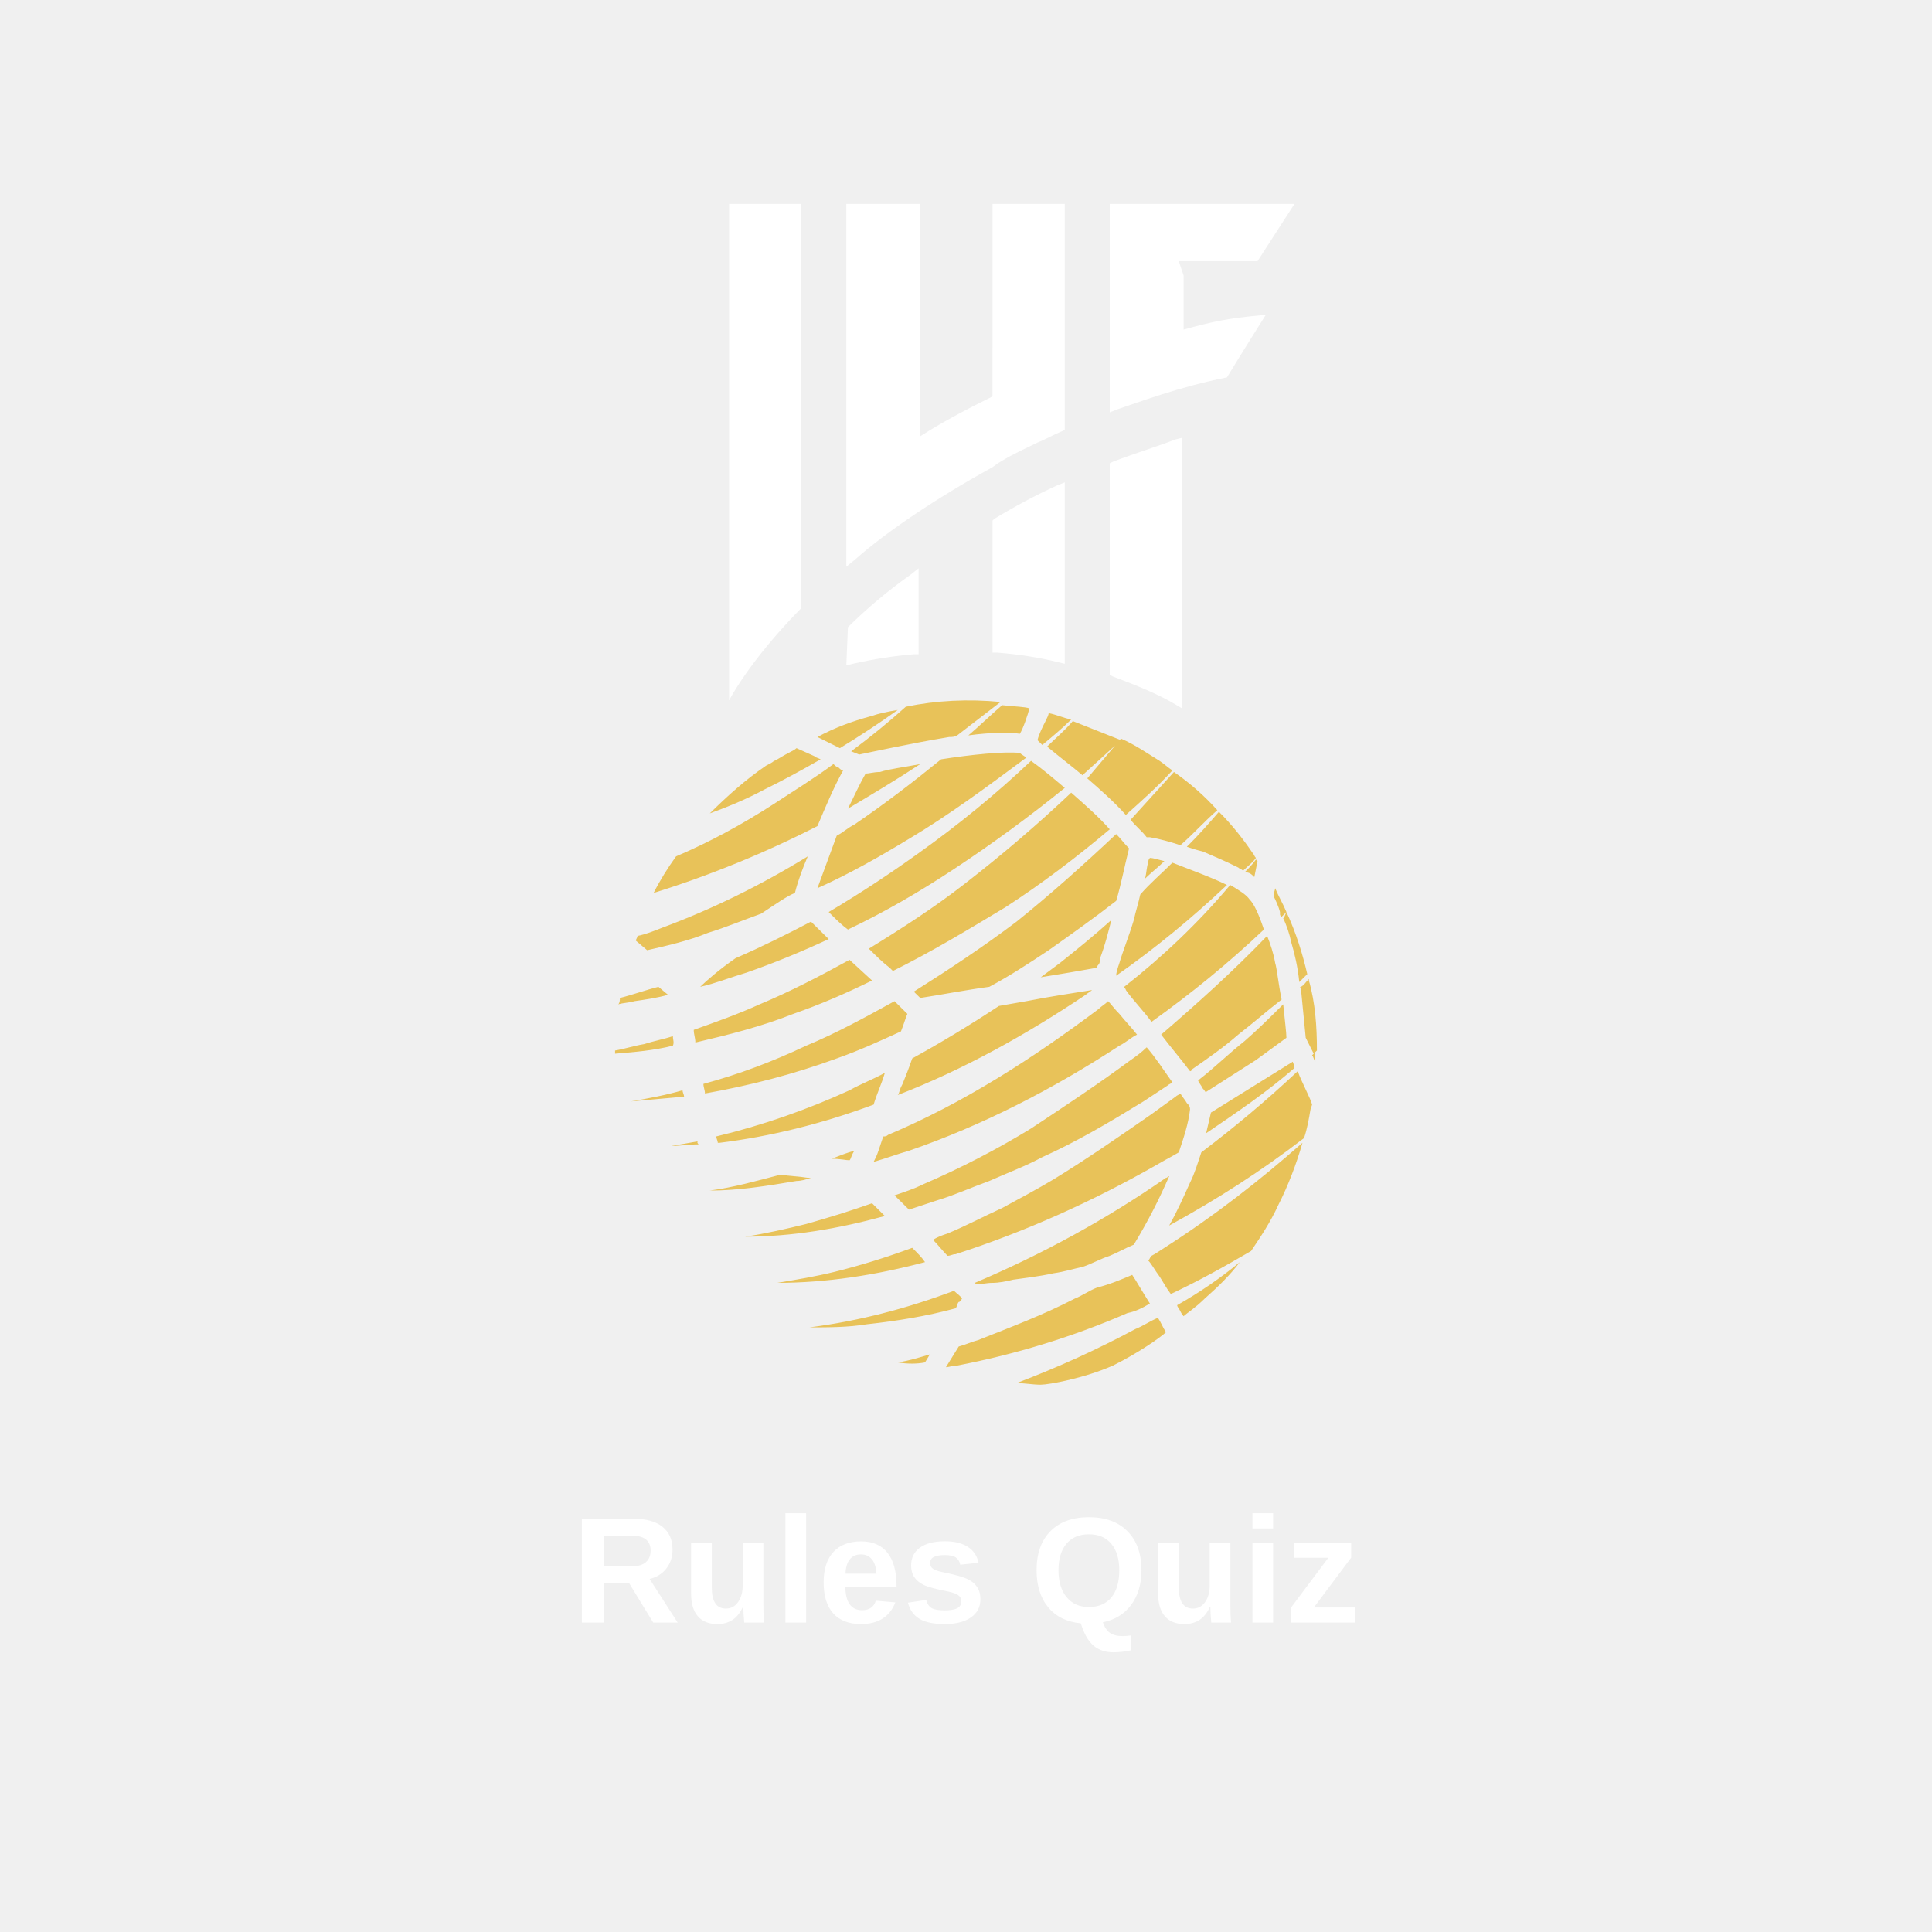
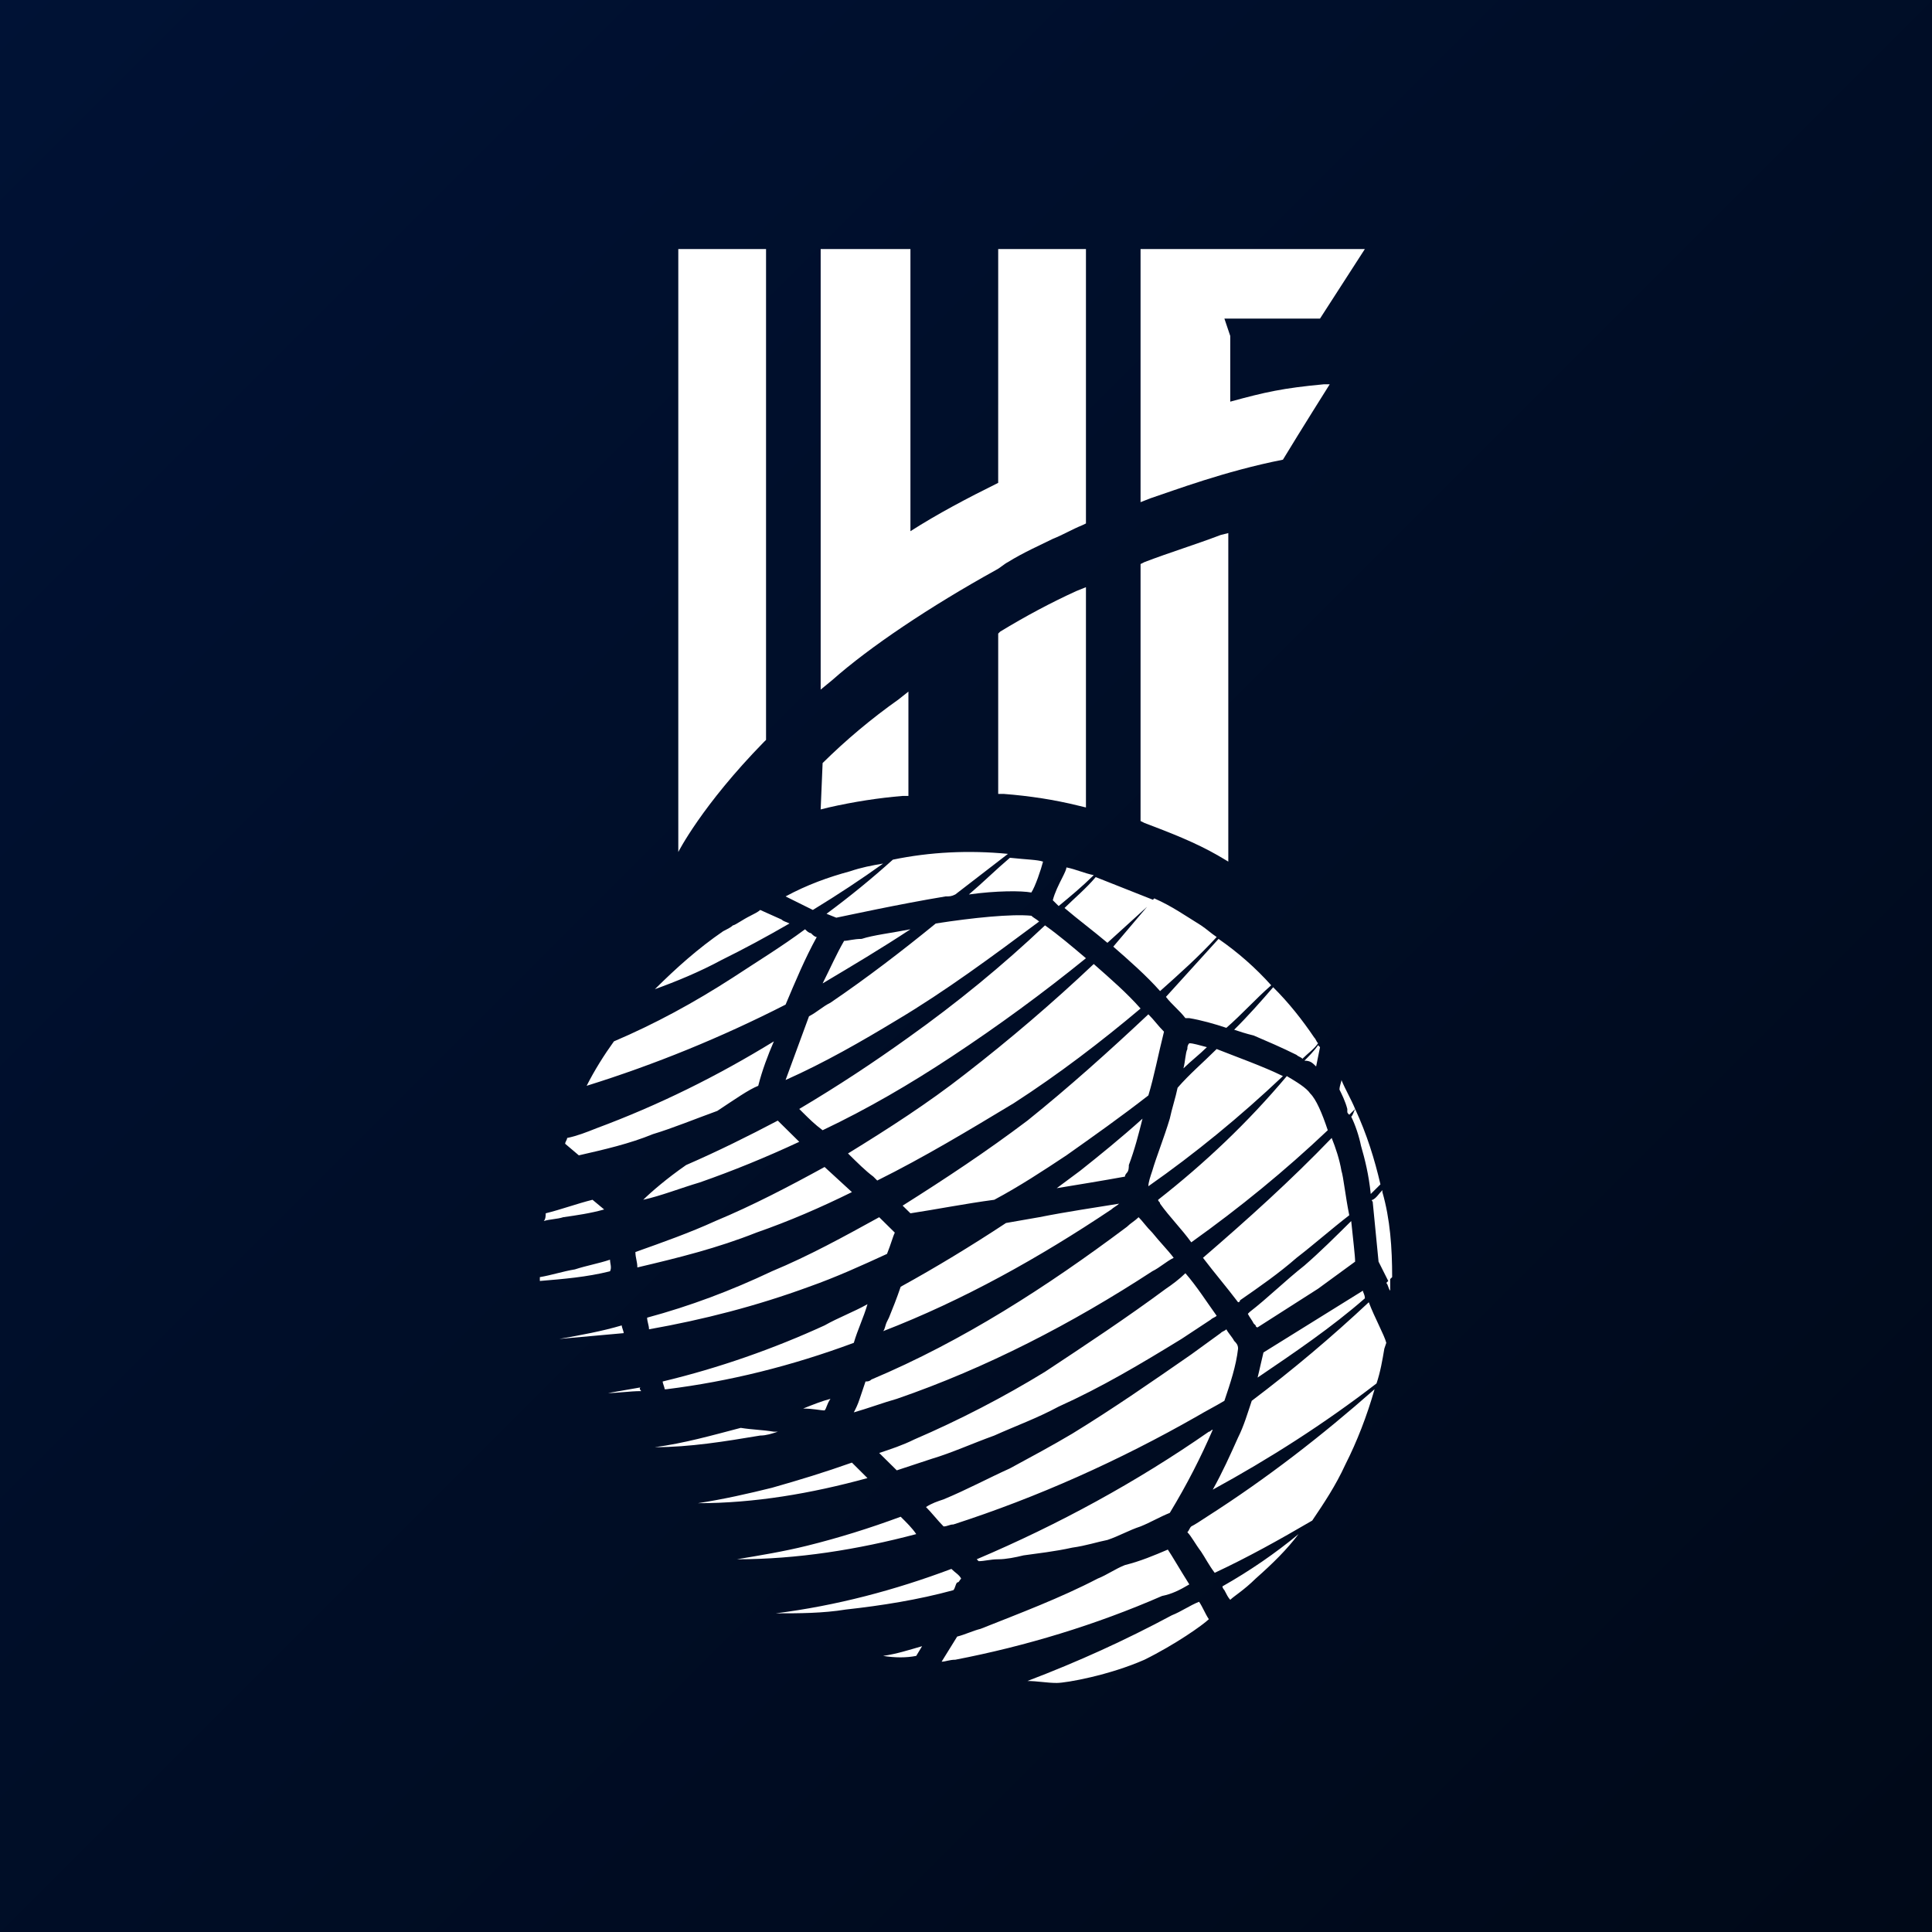
<svg xmlns="http://www.w3.org/2000/svg" xmlns:xlink="http://www.w3.org/1999/xlink" width="1024" height="1024" viewBox="0 0 1024 1024">
-   <svg x="326" y="108" width="372" height="626" viewBox="0 0 312.058 525">
+   <defs>
+     <linearGradient id="nativeBackground" x1="0%" y1="0%" x2="100%" y2="100%">
+       <stop offset="0%" stop-color="#001235" />
+       <stop offset="100%" stop-color="#000918" />
+     </linearGradient>
+   </defs>
+   <rect width="1024" height="1024" fill="url(#nativeBackground)" />
+   <svg x="286" y="132" width="452" height="760" viewBox="0 0 312.058 525">
    <defs id="defs294">
      <linearGradient id="bgGradient" x1="0%" y1="0%" x2="100%" y2="100%">
-         <stop offset="0%" style="stop-color: #2047A2; stop-opacity: 1" />
-         <stop offset="100%" style="stop-color: #00206D; stop-opacity: 1" />
+         <stop offset="0%" style="stop-color: #FFFFFF; stop-opacity: 1" />
+         <stop offset="100%" style="stop-color: #FFFFFF; stop-opacity: 1" />
      </linearGradient>
      <linearGradient id="linearGradient570">
-         <stop style="stop-color: #E8C259; stop-opacity: 1" offset="0" />
-         <stop style="stop-color: #E8C259; stop-opacity: 1" offset="0.112" />
-         <stop style="stop-color: #E8C259; stop-opacity: 1" offset="0.257" />
-         <stop style="stop-color: #E8C259; stop-opacity: 1" offset="0.384" />
-         <stop style="stop-color: #E8C259; stop-opacity: 1" offset="0.577" />
-         <stop style="stop-color: #E8C259; stop-opacity: 1" offset="0.792" />
-         <stop style="stop-color: #E8C259; stop-opacity: 1" offset="1" />
+         <stop style="stop-color: #FFFFFF; stop-opacity: 1" offset="0" />
+         <stop style="stop-color: #FFFFFF; stop-opacity: 1" offset="0.112" />
+         <stop style="stop-color: #FFFFFF; stop-opacity: 1" offset="0.257" />
+         <stop style="stop-color: #FFFFFF; stop-opacity: 1" offset="0.384" />
+         <stop style="stop-color: #FFFFFF; stop-opacity: 1" offset="0.577" />
+         <stop style="stop-color: #FFFFFF; stop-opacity: 1" offset="0.792" />
+         <stop style="stop-color: #FFFFFF; stop-opacity: 1" offset="1" />
      </linearGradient>
      <radialGradient xlink:href="#linearGradient570" id="radialGradient6820" cx="14.982" cy="58.089" fx="14.982" fy="58.089" r="23.865" gradientTransform="matrix(6.817767,10.03039,-7.086907,4.817052,352.0772,-151.7494)" gradientUnits="userSpaceOnUse" />
    </defs>
    <g id="g1817" style="fill: #ffffff; fill-opacity: 1; stroke-width: 0.153" transform="matrix(6.537919,0,0,6.537919,-60.17105,-97.08782)">
      <path fill-rule="nonzero" fill="#ffffff" fill-opacity="1" d="m 34.981,36.276 -0.109,0.109 v 8.98 h 0.328 c 1.418,0.109 2.84,0.328 4.148,0.652 l 0.438,0.105 V 33.787 l -0.547,0.219 c -1.418,0.648 -2.84,1.406 -4.258,2.27 z m 0,0" id="path372" style="fill: #ffffff; fill-opacity: 1; stroke-width: 0.023" />
      <path fill-rule="nonzero" fill="#ffffff" fill-opacity="1" d="m 25.039,43.635 -0.109,2.598 0.438,-0.109 c 1.418,-0.324 2.84,-0.539 4.152,-0.648 h 0.324 v -5.844 L 29.301,40.065 c -1.531,1.082 -2.949,2.273 -4.262,3.57 z m 0,0" id="path374" style="fill: #ffffff; fill-opacity: 1; stroke-width: 0.023" />
      <path fill-rule="nonzero" fill="#ffffff" fill-opacity="1" d="m 16.957,48.616 c 0,0 1.309,-2.598 4.805,-6.172 l 0.109,-0.105 V 14.85 h -4.914 z m 0,0" id="path376" style="fill: #ffffff; fill-opacity: 1; stroke-width: 0.023" />
      <path fill-rule="nonzero" fill="#ffffff" fill-opacity="1" d="m 34.871,27.944 c -1.75,0.867 -3.387,1.73 -4.914,2.707 V 14.85 h -5.027 v 24.672 l 0.656,-0.539 c 2.074,-1.84 5.461,-4.113 9.176,-6.168 0.219,-0.109 0.438,-0.324 0.656,-0.434 0.871,-0.543 1.855,-0.973 2.512,-1.301 0.547,-0.215 1.09,-0.539 1.637,-0.758 l 0.219,-0.105 V 14.85 h -4.914 z m 0,0" id="path378" style="fill: #ffffff; fill-opacity: 1; stroke-width: 0.023" />
      <path fill-rule="nonzero" fill="#ffffff" fill-opacity="1" d="m 43.063,32.381 -0.219,0.109 v 14.391 l 0.219,0.109 c 1.418,0.539 2.84,1.082 4.148,1.84 l 0.547,0.324 V 30.756 l -0.434,0.109 c -1.422,0.543 -2.844,0.973 -4.262,1.516 z m 0,0" id="path380" style="fill: #ffffff; fill-opacity: 1; stroke-width: 0.023" />
      <path fill-rule="nonzero" fill="#ffffff" fill-opacity="1" d="m 47.867,23.397 v -3.68 l -0.328,-0.973 h 5.355 l 2.512,-3.895 H 42.844 v 14.176 l 0.547,-0.215 c 1.309,-0.434 4.148,-1.516 7.426,-2.164 0.984,-1.625 2.621,-4.223 2.621,-4.223 0,0 -0.219,0 -0.324,0 -2.297,0.215 -3.277,0.434 -5.246,0.973 z m 0,0" id="path382" style="fill: #ffffff; fill-opacity: 1; stroke-width: 0.023" />
    </g>
    <path clip-rule="evenodd" d="m 139.952,511.541 -2.145,3.55 c -3.55,0.715 -7.84,0.715 -12.131,0 5.006,-0.715 9.271,-2.12 14.276,-3.55 z M 241.367,495.273 c 1.43,2.12 2.145,4.239 3.575,6.385 -2.145,2.094 -12.156,9.194 -23.572,14.838 C 208.524,522.165 192.792,525 189.242,525 c -3.575,0 -7.151,-0.715 -10.726,-0.715 18.567,-7.074 35.703,-14.864 52.865,-24.057 3.55,-1.405 6.41,-3.524 9.986,-4.955 z m -90.688,-12.029 c 1.43,1.43 2.86,2.12 3.575,3.55 -0.715,0.69 -0.715,1.405 -1.456,1.405 -0.69,0.715 -0.69,2.12 -1.405,2.835 -12.872,3.524 -26.433,5.67 -39.279,7.074 -8.581,1.405 -17.137,1.405 -25.718,1.405 22.142,-2.809 43.569,-8.479 64.281,-16.268 z m 79.247,-7.074 c 1.456,2.12 4.291,7.074 7.866,12.744 -3.575,2.12 -6.41,3.524 -9.986,4.239 -24.287,10.599 -50.005,18.388 -75.697,23.342 -2.145,0 -3.575,0.715 -5.006,0.715 l 5.695,-9.194 c 2.86,-0.715 5.721,-2.12 8.581,-2.835 14.276,-5.67 29.267,-11.314 42.854,-18.388 3.575,-1.43 6.41,-3.55 9.986,-4.955 5.721,-1.43 10.726,-3.55 15.706,-5.67 z m 47.86,-5.67 c -4.291,5.67 -9.296,10.624 -15.706,16.294 -4.291,4.239 -7.866,6.359 -9.296,7.764 -0.715,-0.69 -1.43,-2.12 -2.145,-3.524 0,0 -0.715,-0.715 -0.715,-1.405 10.011,-5.67 19.307,-12.054 27.863,-19.129 z m -145.673,-6.359 c 2.145,2.12 4.291,4.239 5.695,6.359 -21.401,5.67 -43.544,9.22 -65.686,9.22 8.555,-1.43 17.137,-2.835 25.692,-4.955 11.441,-2.835 22.857,-6.385 34.299,-10.624 z m -17.852,-19.818 c 1.43,1.43 3.55,3.55 5.695,5.67 -20.712,5.67 -41.398,9.194 -62.11,9.194 9.271,-1.405 18.567,-3.524 27.122,-5.644 10.011,-2.835 19.282,-5.67 29.293,-9.219 z m 132.112,-12.029 c -4.291,9.909 -9.296,19.818 -15.732,30.442 -3.55,1.405 -7.125,3.524 -10.701,4.955 -4.291,1.405 -7.866,3.524 -12.131,4.955 -3.575,0.69 -7.866,2.12 -12.872,2.809 -6.41,1.43 -12.846,2.12 -17.852,2.835 -2.86,0.715 -6.41,1.43 -9.271,1.43 -2.86,0 -5.006,0.69 -7.151,0.69 0,0 -0.715,-0.69 -0.715,-0.69 30.008,-12.744 58.56,-28.322 84.993,-46.71 0.715,0 0.715,-0.715 1.43,-0.715 z M 73.552,431.605 c 4.291,0.69 7.84,0.69 12.131,1.405 0,0 0.715,0 1.43,0 -2.145,0.715 -4.291,1.405 -6.436,1.405 -12.846,2.145 -25.692,4.265 -38.564,4.265 10.726,-1.43 20.712,-4.265 31.438,-7.074 z M 106.394,420.981 c -1.43,2.12 -1.43,3.55 -2.145,4.239 -1.43,0 -4.291,-0.69 -7.84,-0.69 3.55,-1.43 7.125,-2.835 9.986,-3.55 z m 199.228,-3.524 c -2.835,9.884 -6.41,19.103 -10.701,27.582 -3.575,7.789 -7.84,14.148 -12.131,20.508 -12.156,7.1 -23.572,13.459 -35.703,19.129 -2.145,-2.835 -3.575,-5.67 -5.006,-7.789 -2.145,-2.835 -3.575,-5.67 -5.006,-7.074 0.715,-0.715 0.715,-1.43 1.43,-2.12 1.43,-0.715 3.575,-2.145 5.721,-3.55 22.142,-14.148 42.139,-29.727 61.395,-46.685 z M 37.133,416.741 c -0.715,0 -0.715,0.715 0,1.405 -4.291,0 -8.581,0.715 -12.156,0.715 4.291,-0.715 7.866,-1.405 12.156,-2.12 z m 214.219,-21.223 c 0.715,1.405 2.145,2.835 2.86,4.239 0.715,0.715 1.43,1.405 1.43,2.835 -0.715,6.359 -2.86,12.744 -5.006,19.103 -3.55,2.12 -6.41,3.524 -9.986,5.644 -28.578,16.294 -58.56,29.727 -89.258,39.636 -1.43,0 -2.145,0.715 -3.575,0.715 -2.145,-2.145 -4.291,-4.955 -6.436,-7.1 2.145,-1.405 4.291,-2.094 6.436,-2.809 8.555,-3.55 16.421,-7.789 24.287,-11.339 7.84,-4.239 15.706,-8.479 22.832,-12.718 15.017,-9.194 29.293,-19.103 43.569,-29.012 l 10.726,-7.789 c 0.69,-0.715 1.405,-0.715 2.12,-1.405 z M 29.982,394.088 c 0,0.715 0.715,2.12 0.715,2.835 -7.84,0.715 -15.706,1.43 -23.572,2.12 7.866,-1.405 15.732,-2.835 22.857,-4.955 z M 119.956,386.325 c -1.43,4.929 -3.55,9.194 -5.006,14.148 -22.832,8.479 -45.689,14.149 -68.546,16.983 -0.715,0 -0.715,0 -0.715,0 0,-0.715 -0.715,-2.12 -0.715,-2.835 20.712,-4.955 40.709,-12.029 59.275,-20.533 5.006,-2.835 10.701,-4.954 15.706,-7.764 z m 183.547,-0.715 c 2.12,5.644 5.695,12.029 6.41,14.863 l -0.715,2.12 c -0.715,4.239 -1.43,8.479 -2.86,12.744 -19.256,14.838 -39.253,27.582 -59.965,38.895 3.55,-6.359 6.41,-12.718 9.271,-19.103 2.145,-4.239 3.575,-9.194 5.006,-13.433 14.991,-11.314 29.267,-23.342 42.854,-36.086 z m -2.145,-4.239 c 0,0.69 0.715,1.405 0.715,2.809 -12.156,10.624 -25.718,19.818 -39.279,29.012 0.715,-2.809 1.43,-6.359 2.145,-9.194 5.695,-3.524 30.698,-19.103 36.418,-22.627 z m -64.996,-6.385 c 4.291,4.955 7.866,10.624 11.441,15.579 -0.715,0.69 -1.43,0.69 -2.145,1.405 l -10.726,7.074 c -14.991,9.194 -29.267,17.698 -44.974,24.773 -7.866,4.239 -15.732,7.074 -23.572,10.599 -7.866,2.835 -15.706,6.385 -22.857,8.504 -4.291,1.405 -8.581,2.835 -12.846,4.239 -2.145,-2.12 -4.291,-4.239 -6.436,-6.359 4.291,-1.43 8.581,-2.835 12.846,-4.954 16.447,-7.074 32.868,-15.579 47.86,-24.773 14.991,-9.909 29.982,-19.818 44.284,-30.417 2.145,-1.43 4.98,-3.55 7.125,-5.67 z M 25.692,370.031 c 0,1.43 0.715,2.835 0,4.239 C 17.137,376.416 8.555,377.105 0,377.82 c 0,0 0,-0.715 0,-1.405 4.265,-0.715 8.555,-2.145 12.846,-2.835 4.291,-1.405 8.555,-2.12 12.846,-3.55 z M 297.067,355.882 c 0.715,7.074 1.43,12.744 1.43,14.864 l -13.561,9.909 -22.142,14.149 c -0.715,0 -0.715,-0.715 -0.715,-0.715 l -0.715,-0.69 c -0.715,-1.43 -1.43,-2.145 -2.145,-3.55 0,0 0.715,-0.715 0.715,-0.715 6.436,-4.955 12.846,-11.314 19.997,-16.958 5.721,-4.955 11.416,-10.624 17.136,-16.294 z m -77.842,-1.405 c 1.43,1.405 2.86,3.524 5.006,5.644 2.86,3.55 5.695,6.385 7.84,9.22 -2.835,1.405 -4.98,3.524 -7.84,4.929 -29.293,19.129 -60.706,35.397 -93.548,46.71 -5.006,1.405 -10.726,3.55 -15.732,4.954 0.741,-1.405 1.456,-2.835 2.145,-4.954 0.715,-2.12 1.43,-4.239 2.145,-6.359 0.715,0 1.43,0 2.145,-0.715 33.558,-14.148 64.281,-33.967 93.548,-55.904 1.43,-1.405 2.86,-2.12 4.291,-3.524 z m -94.979,0 5.721,5.644 c -0.715,1.43 -1.43,4.265 -2.86,7.789 -9.296,4.265 -18.567,8.504 -28.552,12.029 -19.307,7.074 -38.589,12.029 -58.586,15.579 0,-1.43 -0.69,-2.835 -0.69,-4.265 15.706,-4.239 30.698,-9.883 45.689,-16.983 13.587,-5.644 26.433,-12.718 39.279,-19.793 z m 87.828,-4.955 c -0.69,0.715 -2.12,1.405 -2.835,2.12 -26.433,17.698 -54.295,33.251 -83.563,44.565 0.715,-0.69 0.715,-2.12 1.43,-3.524 l 0.715,-1.43 c 1.43,-3.524 2.86,-7.074 4.291,-11.314 12.846,-7.074 25.692,-14.864 38.563,-23.342 4.265,-0.715 7.84,-1.405 12.131,-2.12 10.701,-2.12 20.712,-3.55 29.267,-4.955 z m -192.792,-1.43 4.265,3.55 c -4.98,1.405 -9.986,2.12 -14.991,2.835 -2.145,0.715 -5.006,0.715 -7.125,1.405 0.715,-0.69 0.715,-2.12 0.715,-2.835 5.695,-1.405 11.416,-3.524 17.136,-4.955 z m 289.201,-3.524 c 0,0 0,0.715 0,0.715 2.86,9.909 3.575,20.508 3.575,31.132 l -0.715,0.69 v 4.265 c -0.715,-0.715 -0.715,-2.145 -1.43,-2.835 l 0.715,-0.715 -3.55,-7.074 c -0.741,-7.789 -1.456,-14.864 -2.145,-21.938 0,0 -0.715,-0.715 0,-0.715 1.405,-0.69 2.145,-2.12 3.55,-3.524 z m -204.233,-8.479 10.011,9.194 c -11.441,5.644 -22.857,10.599 -35.014,14.838 -14.276,5.67 -28.552,9.22 -43.544,12.744 0,-2.12 -0.715,-3.524 -0.715,-5.644 9.986,-3.55 19.997,-7.1 29.267,-11.339 13.587,-5.644 27.148,-12.744 39.994,-19.793 z m 185.667,-10.624 c 1.43,3.55 2.86,7.789 3.575,12.029 0.715,2.12 1.43,9.194 2.86,16.268 -6.436,4.955 -12.846,10.624 -19.282,15.579 -6.436,5.644 -13.561,10.599 -20.712,15.553 0,0.715 -0.715,0.715 -0.715,0.715 -4.29,-5.67 -8.556,-10.624 -12.846,-16.268 16.421,-14.149 32.128,-28.297 47.119,-43.876 z m -202.803,-6.359 7.866,7.764 c -12.156,5.67 -24.287,10.624 -36.418,14.864 -7.151,2.12 -14.302,4.955 -20.712,6.359 2.86,-2.809 8.555,-7.764 15.706,-12.718 11.416,-4.955 22.857,-10.624 33.558,-16.268 z m 133.542,-0.715 c -1.43,5.67 -2.86,11.314 -5.006,16.983 0,0.715 0,2.12 -0.715,2.835 0,0 -0.715,0.69 -0.715,1.405 -7.84,1.43 -16.421,2.835 -24.977,4.239 2.86,-2.12 5.695,-4.239 8.555,-6.359 7.151,-5.67 14.991,-12.029 22.857,-19.103 z m 77.842,-3.55 c 4.291,9.219 7.125,18.413 9.271,27.607 -1.43,1.405 -2.145,2.12 -3.55,3.524 -0.715,-7.074 -2.145,-12.718 -3.575,-17.673 -0.715,-3.55 -2.145,-7.789 -3.575,-10.624 0.715,-0.715 0.715,-1.405 1.43,-2.835 z m -5.006,-10.599 c 1.43,3.524 3.575,7.074 5.006,10.599 -0.715,0.715 -1.43,1.43 -2.145,2.12 -0.715,-0.69 -0.715,-0.69 -0.715,-1.405 v -0.715 c -0.715,-2.809 -2.145,-5.644 -2.86,-7.074 0,-1.405 0.715,-2.835 0.715,-3.524 z m -19.997,-1.43 c 3.575,2.12 7.151,4.265 8.581,6.385 2.145,2.12 4.291,7.074 6.41,13.433 -15.706,14.864 -32.128,28.297 -49.979,41.041 -3.575,-4.955 -7.866,-9.194 -11.416,-14.148 0,-0.715 -0.715,-0.715 -0.715,-1.43 17.137,-13.433 32.843,-28.297 47.119,-45.28 z m -25.692,-9.909 c 7.125,2.835 17.136,6.385 24.262,9.909 -15.706,14.864 -32.128,28.323 -49.264,40.326 0,-1.405 0.715,-3.524 1.43,-5.644 1.43,-4.955 4.291,-12.029 6.41,-19.103 0.741,-3.55 2.145,-7.789 2.86,-11.314 4.291,-4.955 9.296,-9.194 14.302,-14.174 z m 37.133,-1.405 0.715,0.715 -1.43,7.074 c -1.43,-1.405 -2.145,-2.12 -4.291,-2.12 1.43,-1.43 3.575,-3.55 5.006,-5.67 z m -47.144,-0.715 c 1.43,0 3.575,0.715 6.436,1.43 -2.86,2.835 -5.721,4.955 -8.581,7.764 0.715,-2.809 0.715,-5.644 1.43,-7.074 0,-0.69 0,-1.405 0.715,-2.12 z M 85.682,290.095 c -2.145,4.955 -4.291,10.599 -5.721,16.268 -3.55,1.405 -8.555,4.955 -14.991,9.194 -7.84,2.835 -16.421,6.359 -23.572,8.504 -8.555,3.524 -17.852,5.644 -27.122,7.764 l -5.006,-4.239 c 0,-0.715 0.715,-1.405 0.715,-2.12 3.575,-0.715 7.151,-2.12 10.726,-3.55 22.832,-8.479 44.259,-19.103 64.971,-31.821 z M 222.8,280.186 c 2.145,2.12 3.575,4.239 5.721,6.359 -2.145,8.504 -3.575,16.268 -5.721,23.342 -10.011,7.789 -19.997,14.864 -30.008,21.938 -8.555,5.67 -17.137,11.314 -26.407,16.268 -10.726,1.43 -21.427,3.55 -30.698,4.955 -0.741,-0.69 -1.43,-1.405 -2.86,-2.809 15.706,-9.909 30.698,-19.818 45.689,-31.132 14.991,-12.029 30.008,-25.488 44.284,-38.921 z m 45.689,-9.909 c 5.721,5.67 10.726,12.029 15.017,18.388 0.715,0.715 0.715,1.43 1.43,2.12 -1.43,2.12 -3.575,3.55 -5.721,5.67 -0.715,-0.715 -1.43,-0.715 -2.145,-1.405 -5.721,-2.835 -10.701,-4.955 -15.706,-7.1 -2.86,-0.69 -5.006,-1.405 -7.151,-2.12 5.006,-4.929 10.011,-10.599 14.276,-15.553 z m -65.686,-8.504 c 6.436,5.67 12.131,10.624 17.137,16.294 -14.276,12.029 -29.982,24.058 -46.404,34.656 -16.447,9.909 -32.868,19.818 -50.005,28.322 -0.715,-0.715 -0.715,-0.715 -1.43,-1.43 -2.86,-2.12 -5.695,-4.955 -9.271,-8.479 14.991,-9.22 29.267,-18.413 42.828,-29.012 16.447,-12.744 32.153,-26.177 47.145,-40.351 z m 45.689,-9.194 c 7.151,4.955 13.587,10.624 19.282,16.983 -5.695,4.955 -10.701,10.624 -16.421,15.579 -4.265,-1.43 -9.271,-2.835 -13.561,-3.55 h -1.43 c -2.145,-2.835 -4.98,-4.955 -7.125,-7.789 6.41,-7.074 12.846,-14.148 19.256,-21.223 z m -112.805,-3.524 c -10.726,7.074 -21.427,13.433 -32.153,19.818 2.86,-5.67 5.006,-10.624 7.866,-15.579 1.43,0 3.55,-0.715 6.41,-0.715 4.291,-1.405 10.726,-2.12 17.877,-3.524 z m -38.589,0 c 0.715,0.715 1.456,1.405 2.145,1.405 0.715,0.715 1.43,1.43 2.145,1.43 -4.291,7.764 -7.84,16.268 -11.416,24.747 -23.572,12.029 -47.86,21.938 -72.837,29.727 2.86,-5.67 6.41,-11.314 9.986,-16.268 14.991,-6.385 29.293,-14.148 43.569,-23.368 8.555,-5.644 17.852,-11.314 26.407,-17.673 z M 184.952,247.624 c 5.006,3.55 9.986,7.789 14.991,12.029 -15.706,12.744 -32.128,24.773 -49.264,36.086 -14.991,9.909 -30.723,19.103 -47.145,26.892 -2.86,-2.12 -4.98,-4.239 -7.125,-6.359 -0.715,-0.715 -0.715,-0.715 -1.43,-1.43 14.276,-8.479 27.122,-16.958 39.968,-26.177 17.852,-12.718 34.299,-26.177 50.005,-41.041 z m -5.006,-3.524 c 0.715,0.715 2.145,1.405 2.86,2.12 -17.137,12.744 -34.273,25.462 -52.125,36.086 -12.872,7.789 -26.433,15.579 -40.709,21.938 2.86,-7.789 5.721,-15.579 8.581,-23.342 2.835,-1.43 4.98,-3.55 7.84,-4.955 13.561,-9.22 26.433,-19.129 38.564,-29.012 13.561,-2.12 27.837,-3.55 34.988,-2.835 z m -99.269,-2.12 7.866,3.524 c 0.715,0.715 1.43,0.715 2.86,1.43 -8.581,4.955 -16.421,9.194 -25.002,13.433 -7.84,4.239 -16.421,7.789 -24.287,10.624 7.866,-7.789 15.732,-14.864 25.002,-21.223 1.43,-0.715 2.86,-1.43 3.575,-2.145 0.715,0 3.575,-2.12 6.436,-3.524 1.43,-0.715 2.835,-1.43 3.55,-2.12 z m 122.841,-12.029 20.967,8.3 0.46,-0.511 c 6.436,2.809 11.416,6.359 17.137,9.884 2.145,1.43 3.575,2.835 5.721,4.265 -6.436,7.074 -13.587,13.433 -20.712,19.793 -5.006,-5.644 -11.441,-11.314 -17.137,-16.268 l 12.386,-14.608 -14.532,13.204 c -5.006,-4.239 -10.726,-8.504 -15.706,-12.744 3.55,-3.524 7.84,-7.074 11.416,-11.314 z M 192.792,226.401 c 3.575,0.715 6.436,2.12 10.011,2.835 -4.291,4.239 -8.581,7.789 -12.846,11.314 -0.715,-0.69 -1.43,-1.405 -2.145,-2.12 0.715,-2.835 2.145,-5.644 3.575,-8.479 0.715,-1.43 1.405,-2.835 1.405,-3.55 z m -67.116,-1.405 c -7.866,5.644 -16.421,11.314 -25.718,16.983 l -9.986,-4.955 c 7.84,-4.239 15.706,-7.074 23.572,-9.194 4.265,-1.43 7.84,-2.12 12.131,-2.835 z m 46.429,-2.12 c 6.41,0.69 9.986,0.69 12.131,1.405 -0.715,2.835 -2.86,9.194 -4.291,11.314 -3.575,-0.689 -12.846,-0.689 -22.857,0.715 5.006,-4.239 10.011,-9.194 15.017,-13.433 z m -0.715,-1.43 c -6.436,4.955 -12.872,9.909 -19.282,14.864 -1.43,0.715 -2.145,0.715 -3.575,0.715 -17.137,2.835 -36.418,7.074 -39.994,7.789 l -3.575,-1.43 c 8.581,-6.359 16.421,-12.744 24.287,-19.818 13.561,-2.809 27.837,-3.524 42.139,-2.12 z m 0,0" id="path435" style="fill: url(#radialGradient6820); fill-opacity: 1; stroke-width: 1" />
  </svg>
-   <text x="512" y="860" fill="#FFFFFF" text-anchor="middle" font-family="Arial, Helvetica, sans-serif" font-size="80" font-weight="600" letter-spacing="0.5">Rules Quiz</text>
</svg>
